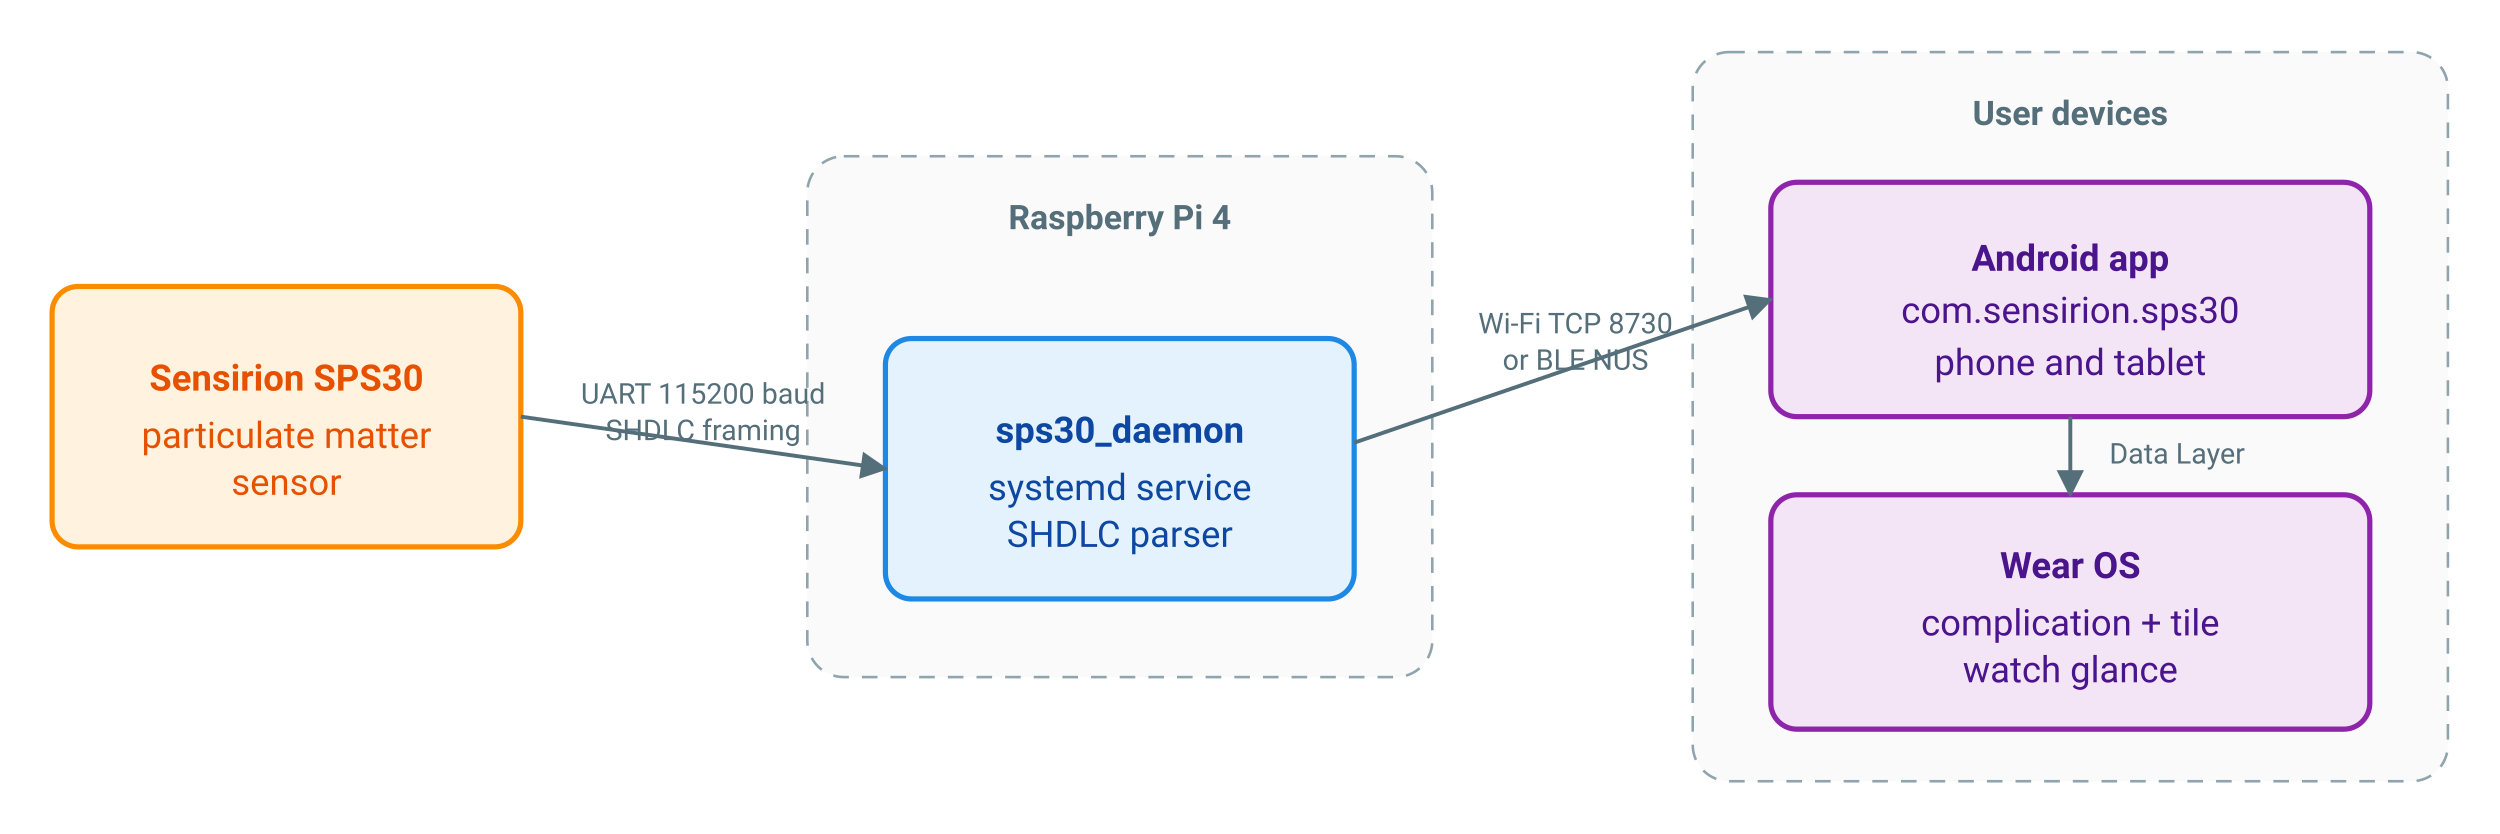
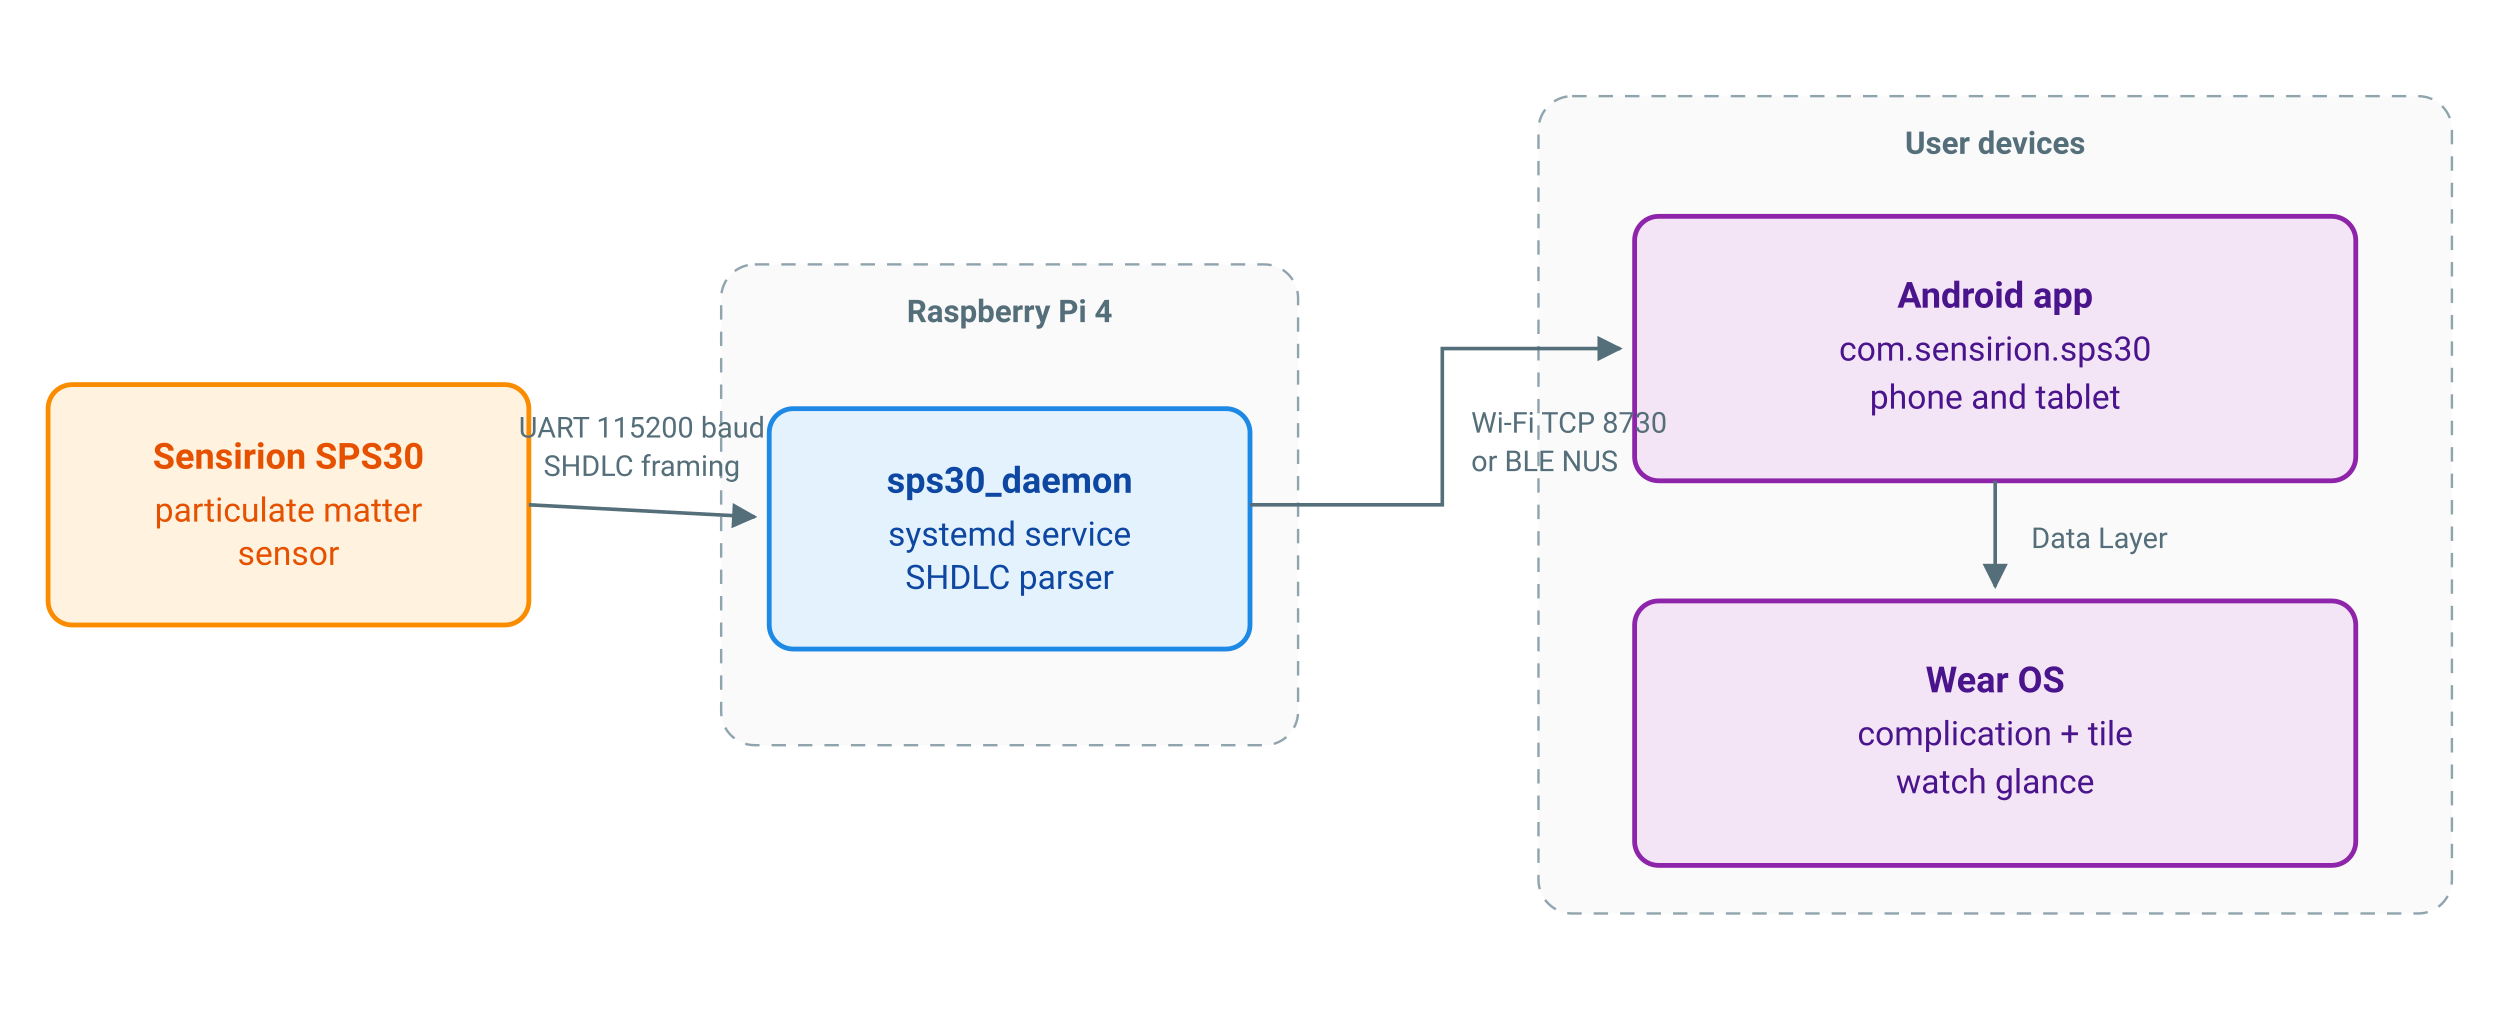
- <svg xmlns="http://www.w3.org/2000/svg" viewBox="0 0 960 320" font-family="-apple-system,BlinkMacSystemFont,'Segoe UI',Roboto,sans-serif" font-size="14">
+ <svg xmlns="http://www.w3.org/2000/svg" viewBox="0 0 1040 420" font-family="-apple-system,BlinkMacSystemFont,'Segoe UI',Roboto,sans-serif" font-size="14">
  <defs>
    <marker id="arrow" viewBox="0 0 10 10" refX="9" refY="5" markerWidth="7" markerHeight="7" orient="auto-start-reverse">
      <path d="M 0 0 L 10 5 L 0 10 z" fill="#546E7A" />
    </marker>
  </defs>
-   <g>
-     <rect x="20" y="110" width="180" height="100" rx="10" fill="#FFF3E0" stroke="#FB8C00" stroke-width="2" />
-     <text x="110" y="150" text-anchor="middle" fill="#E65100" font-weight="700">Sensirion SPS30</text>
-     <text x="110" y="172" text-anchor="middle" fill="#E65100">particulate matter</text>
-     <text x="110" y="190" text-anchor="middle" fill="#E65100">sensor</text>
-   </g>
-   <g>
-     <rect x="310" y="60" width="240" height="200" rx="14" fill="#FAFAFA" stroke="#90A4AE" stroke-width="1" stroke-dasharray="6 5" />
-     <text x="430" y="88" text-anchor="middle" fill="#546E7A" font-weight="600" font-size="13">Raspberry Pi 4</text>
-     <rect x="340" y="130" width="180" height="100" rx="10" fill="#E3F2FD" stroke="#1E88E5" stroke-width="2" />
-     <text x="430" y="170" text-anchor="middle" fill="#0D47A1" font-weight="700">sps30_daemon</text>
-     <text x="430" y="192" text-anchor="middle" fill="#0D47A1">systemd service</text>
-     <text x="430" y="210" text-anchor="middle" fill="#0D47A1">SHDLC parser</text>
-   </g>
-   <g>
-     <rect x="650" y="20" width="290" height="280" rx="14" fill="#FAFAFA" stroke="#90A4AE" stroke-width="1" stroke-dasharray="6 5" />
-     <text x="795" y="48" text-anchor="middle" fill="#546E7A" font-weight="600" font-size="13">User devices</text>
-     <rect x="680" y="70" width="230" height="90" rx="10" fill="#F3E5F5" stroke="#8E24AA" stroke-width="2" />
-     <text x="795" y="104" text-anchor="middle" fill="#4A148C" font-weight="700">Android app</text>
-     <text x="795" y="124" text-anchor="middle" fill="#4A148C">com.sensirion.sps30</text>
-     <text x="795" y="144" text-anchor="middle" fill="#4A148C">phone and tablet</text>
-     <rect x="680" y="190" width="230" height="90" rx="10" fill="#F3E5F5" stroke="#8E24AA" stroke-width="2" />
-     <text x="795" y="222" text-anchor="middle" fill="#4A148C" font-weight="700">Wear OS</text>
-     <text x="795" y="244" text-anchor="middle" fill="#4A148C">complication + tile</text>
-     <text x="795" y="262" text-anchor="middle" fill="#4A148C">watch glance</text>
-     <line x1="795" y1="160" x2="795" y2="190" stroke="#546E7A" stroke-width="1.5" marker-end="url(#arrow)" />
-     <text x="810" y="178" fill="#546E7A" font-size="11">Data Layer</text>
-   </g>
-   <line x1="200" y1="160" x2="340" y2="180" stroke="#546E7A" stroke-width="1.5" marker-end="url(#arrow)" />
-   <text x="270" y="155" text-anchor="middle" fill="#546E7A" font-size="11">UART 115200 baud</text>
-   <text x="270" y="169" text-anchor="middle" fill="#546E7A" font-size="11">SHDLC framing</text>
-   <line x1="520" y1="170" x2="680" y2="115" stroke="#546E7A" stroke-width="1.5" marker-end="url(#arrow)" />
-   <text x="605" y="128" text-anchor="middle" fill="#546E7A" font-size="11">Wi-Fi TCP 8730</text>
-   <text x="605" y="142" text-anchor="middle" fill="#546E7A" font-size="11">or BLE NUS</text>
+   <rect x="300" y="110" width="240" height="200" rx="14" fill="#FAFAFA" stroke="#90A4AE" stroke-width="1" stroke-dasharray="6 5" />
+   <text x="420" y="134" text-anchor="middle" fill="#546E7A" font-weight="600" font-size="13">Raspberry Pi 4</text>
+   <rect x="640" y="40" width="380" height="340" rx="14" fill="#FAFAFA" stroke="#90A4AE" stroke-width="1" stroke-dasharray="6 5" />
+   <text x="830" y="64" text-anchor="middle" fill="#546E7A" font-weight="600" font-size="13">User devices</text>
+   <rect x="20" y="160" width="200" height="100" rx="10" fill="#FFF3E0" stroke="#FB8C00" stroke-width="2" />
+   <text x="120" y="195" text-anchor="middle" fill="#E65100" font-weight="700" font-size="15">Sensirion SPS30</text>
+   <text x="120" y="217" text-anchor="middle" fill="#E65100">particulate matter</text>
+   <text x="120" y="235" text-anchor="middle" fill="#E65100">sensor</text>
+   <rect x="320" y="170" width="200" height="100" rx="10" fill="#E3F2FD" stroke="#1E88E5" stroke-width="2" />
+   <text x="420" y="205" text-anchor="middle" fill="#0D47A1" font-weight="700" font-size="15">sps30_daemon</text>
+   <text x="420" y="227" text-anchor="middle" fill="#0D47A1">systemd service</text>
+   <text x="420" y="245" text-anchor="middle" fill="#0D47A1">SHDLC parser</text>
+   <rect x="680" y="90" width="300" height="110" rx="10" fill="#F3E5F5" stroke="#8E24AA" stroke-width="2" />
+   <text x="830" y="128" text-anchor="middle" fill="#4A148C" font-weight="700" font-size="15">Android app</text>
+   <text x="830" y="150" text-anchor="middle" fill="#4A148C">com.sensirion.sps30</text>
+   <text x="830" y="170" text-anchor="middle" fill="#4A148C">phone and tablet</text>
+   <rect x="680" y="250" width="300" height="110" rx="10" fill="#F3E5F5" stroke="#8E24AA" stroke-width="2" />
+   <text x="830" y="288" text-anchor="middle" fill="#4A148C" font-weight="700" font-size="15">Wear OS</text>
+   <text x="830" y="310" text-anchor="middle" fill="#4A148C">complication + tile</text>
+   <text x="830" y="330" text-anchor="middle" fill="#4A148C">watch glance</text>
+   <line x1="220" y1="210" x2="314" y2="215" stroke="#546E7A" stroke-width="1.5" marker-end="url(#arrow)" />
+   <text x="267" y="182" text-anchor="middle" fill="#546E7A" font-size="12">UART 115200 baud</text>
+   <text x="267" y="198" text-anchor="middle" fill="#546E7A" font-size="12">SHDLC framing</text>
+   <polyline points="520,210 600,210 600,145 674,145" fill="none" stroke="#546E7A" stroke-width="1.5" marker-end="url(#arrow)" />
+   <text x="612" y="180" fill="#546E7A" font-size="12">Wi-Fi TCP 8730</text>
+   <text x="612" y="196" fill="#546E7A" font-size="12">or BLE NUS</text>
+   <line x1="830" y1="200" x2="830" y2="244" stroke="#546E7A" stroke-width="1.5" marker-end="url(#arrow)" />
+   <text x="845" y="228" fill="#546E7A" font-size="12">Data Layer</text>
</svg>
